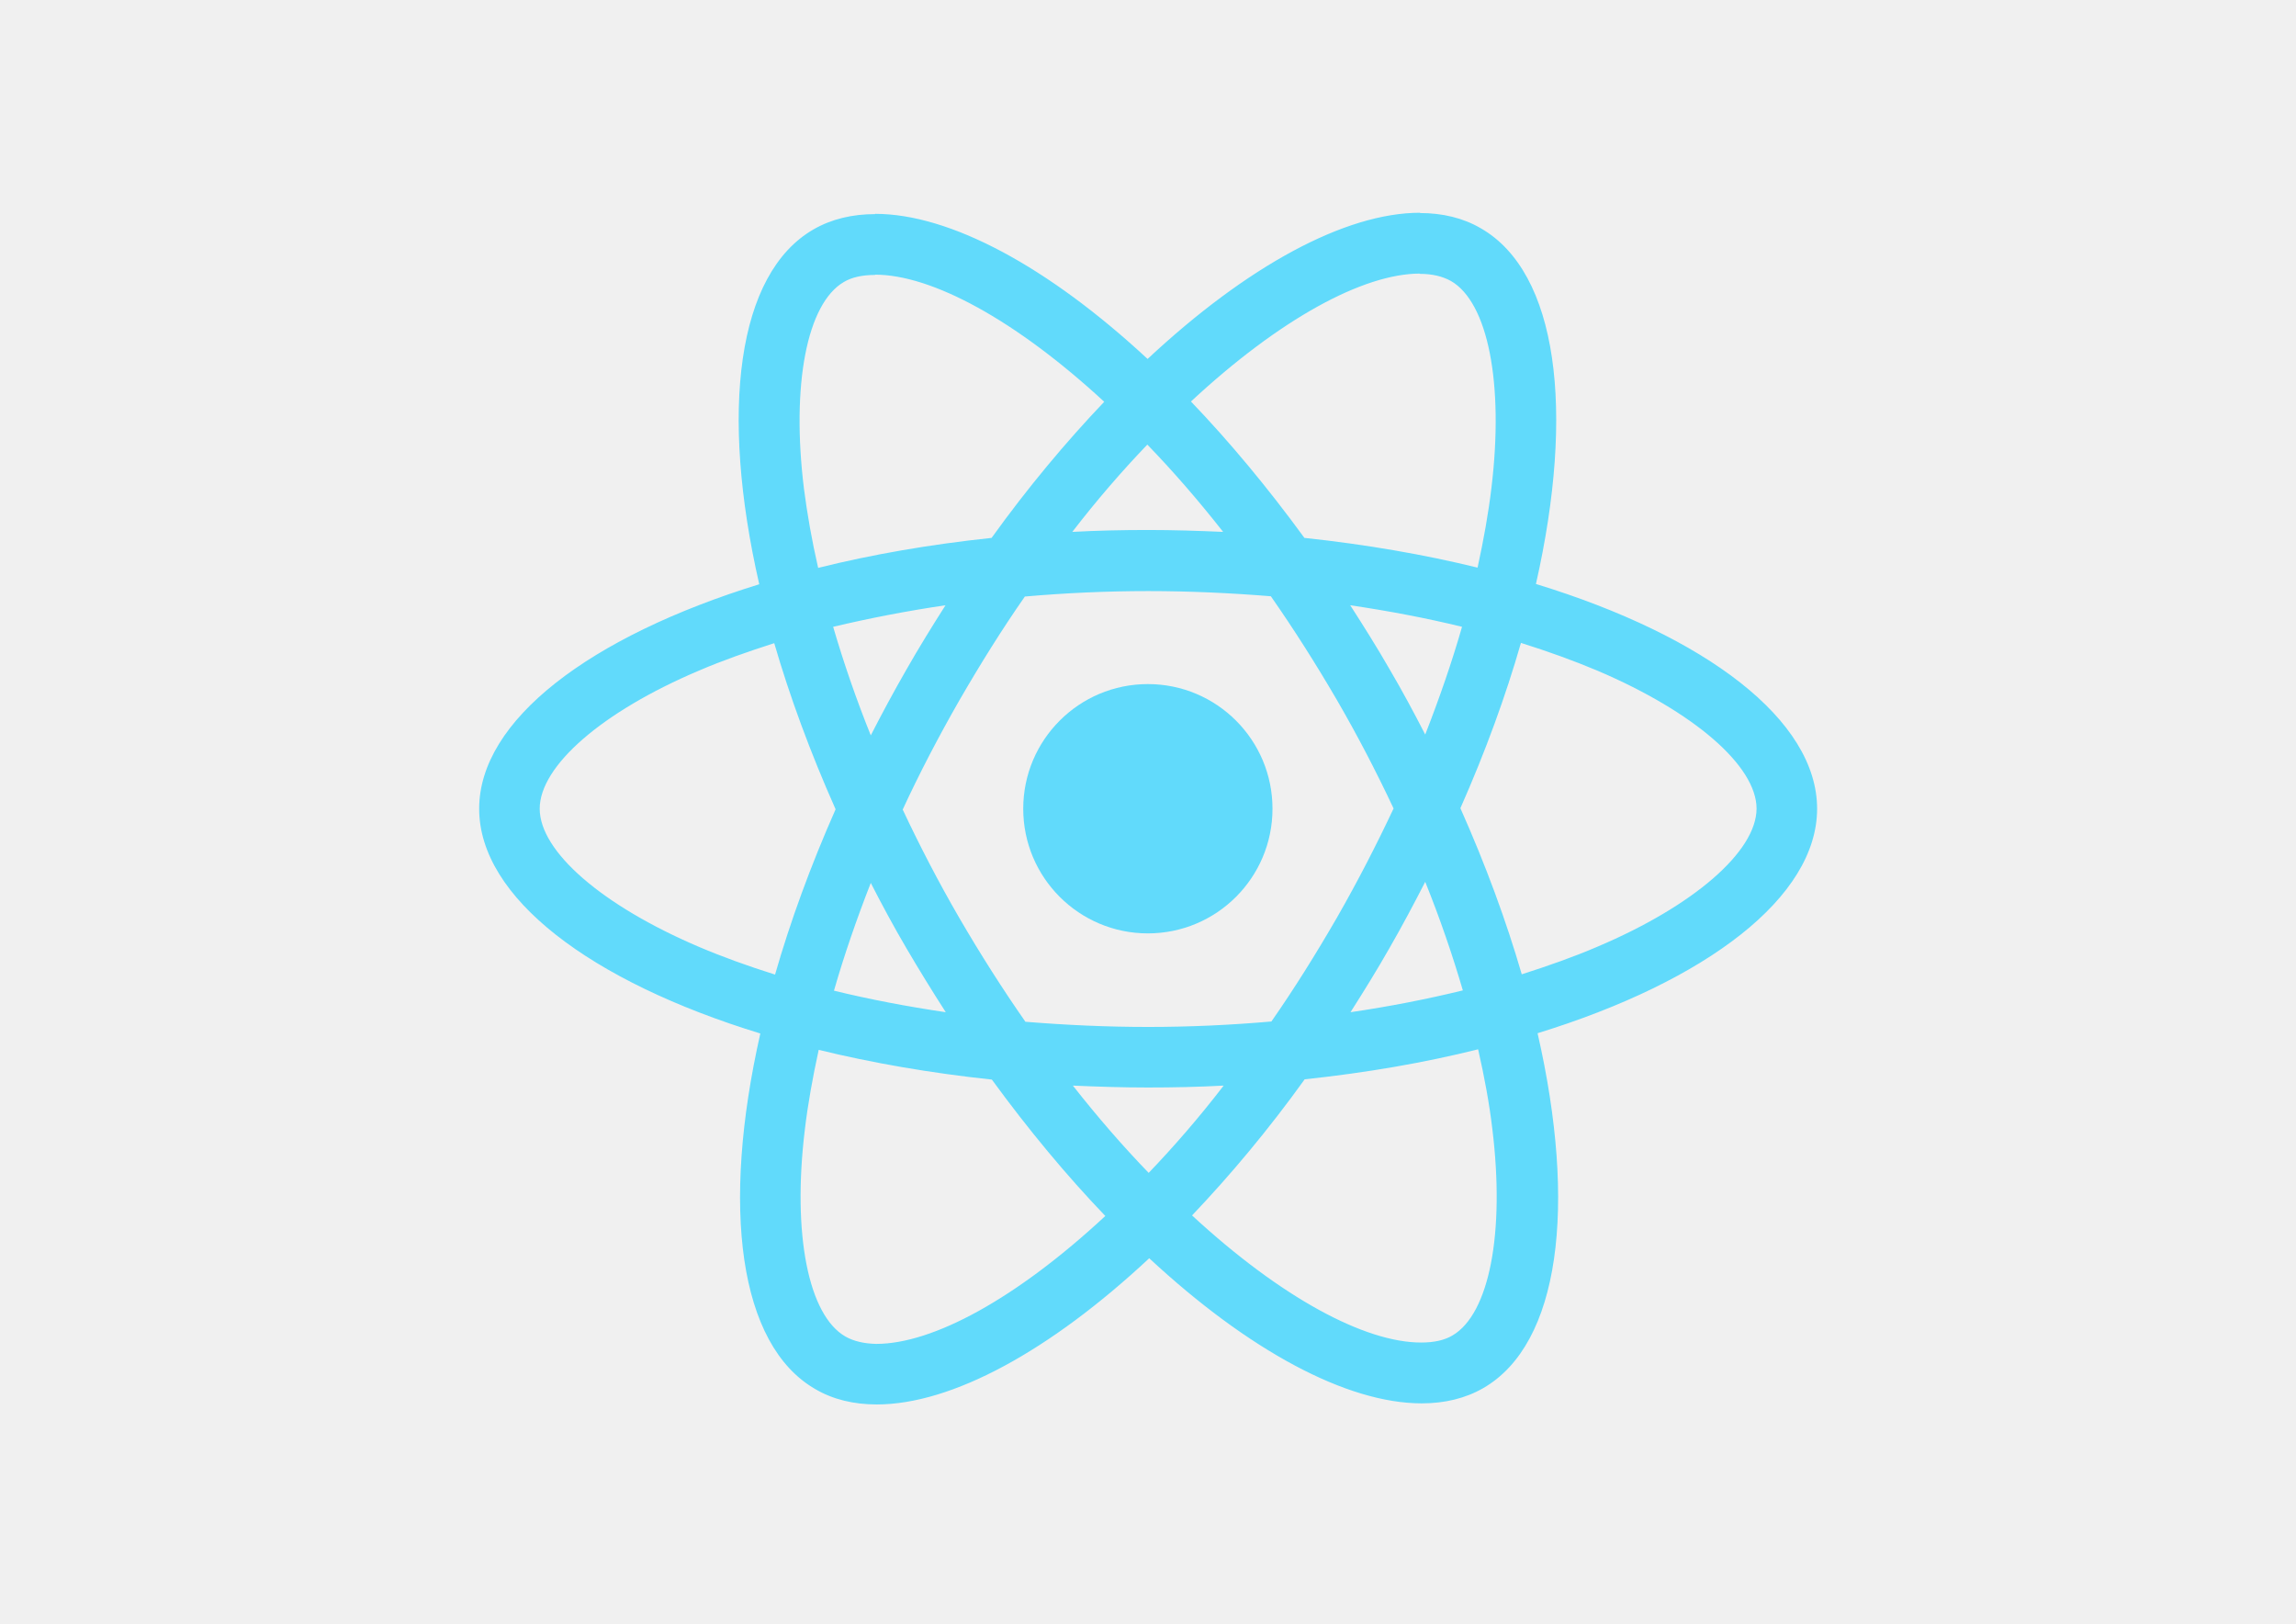
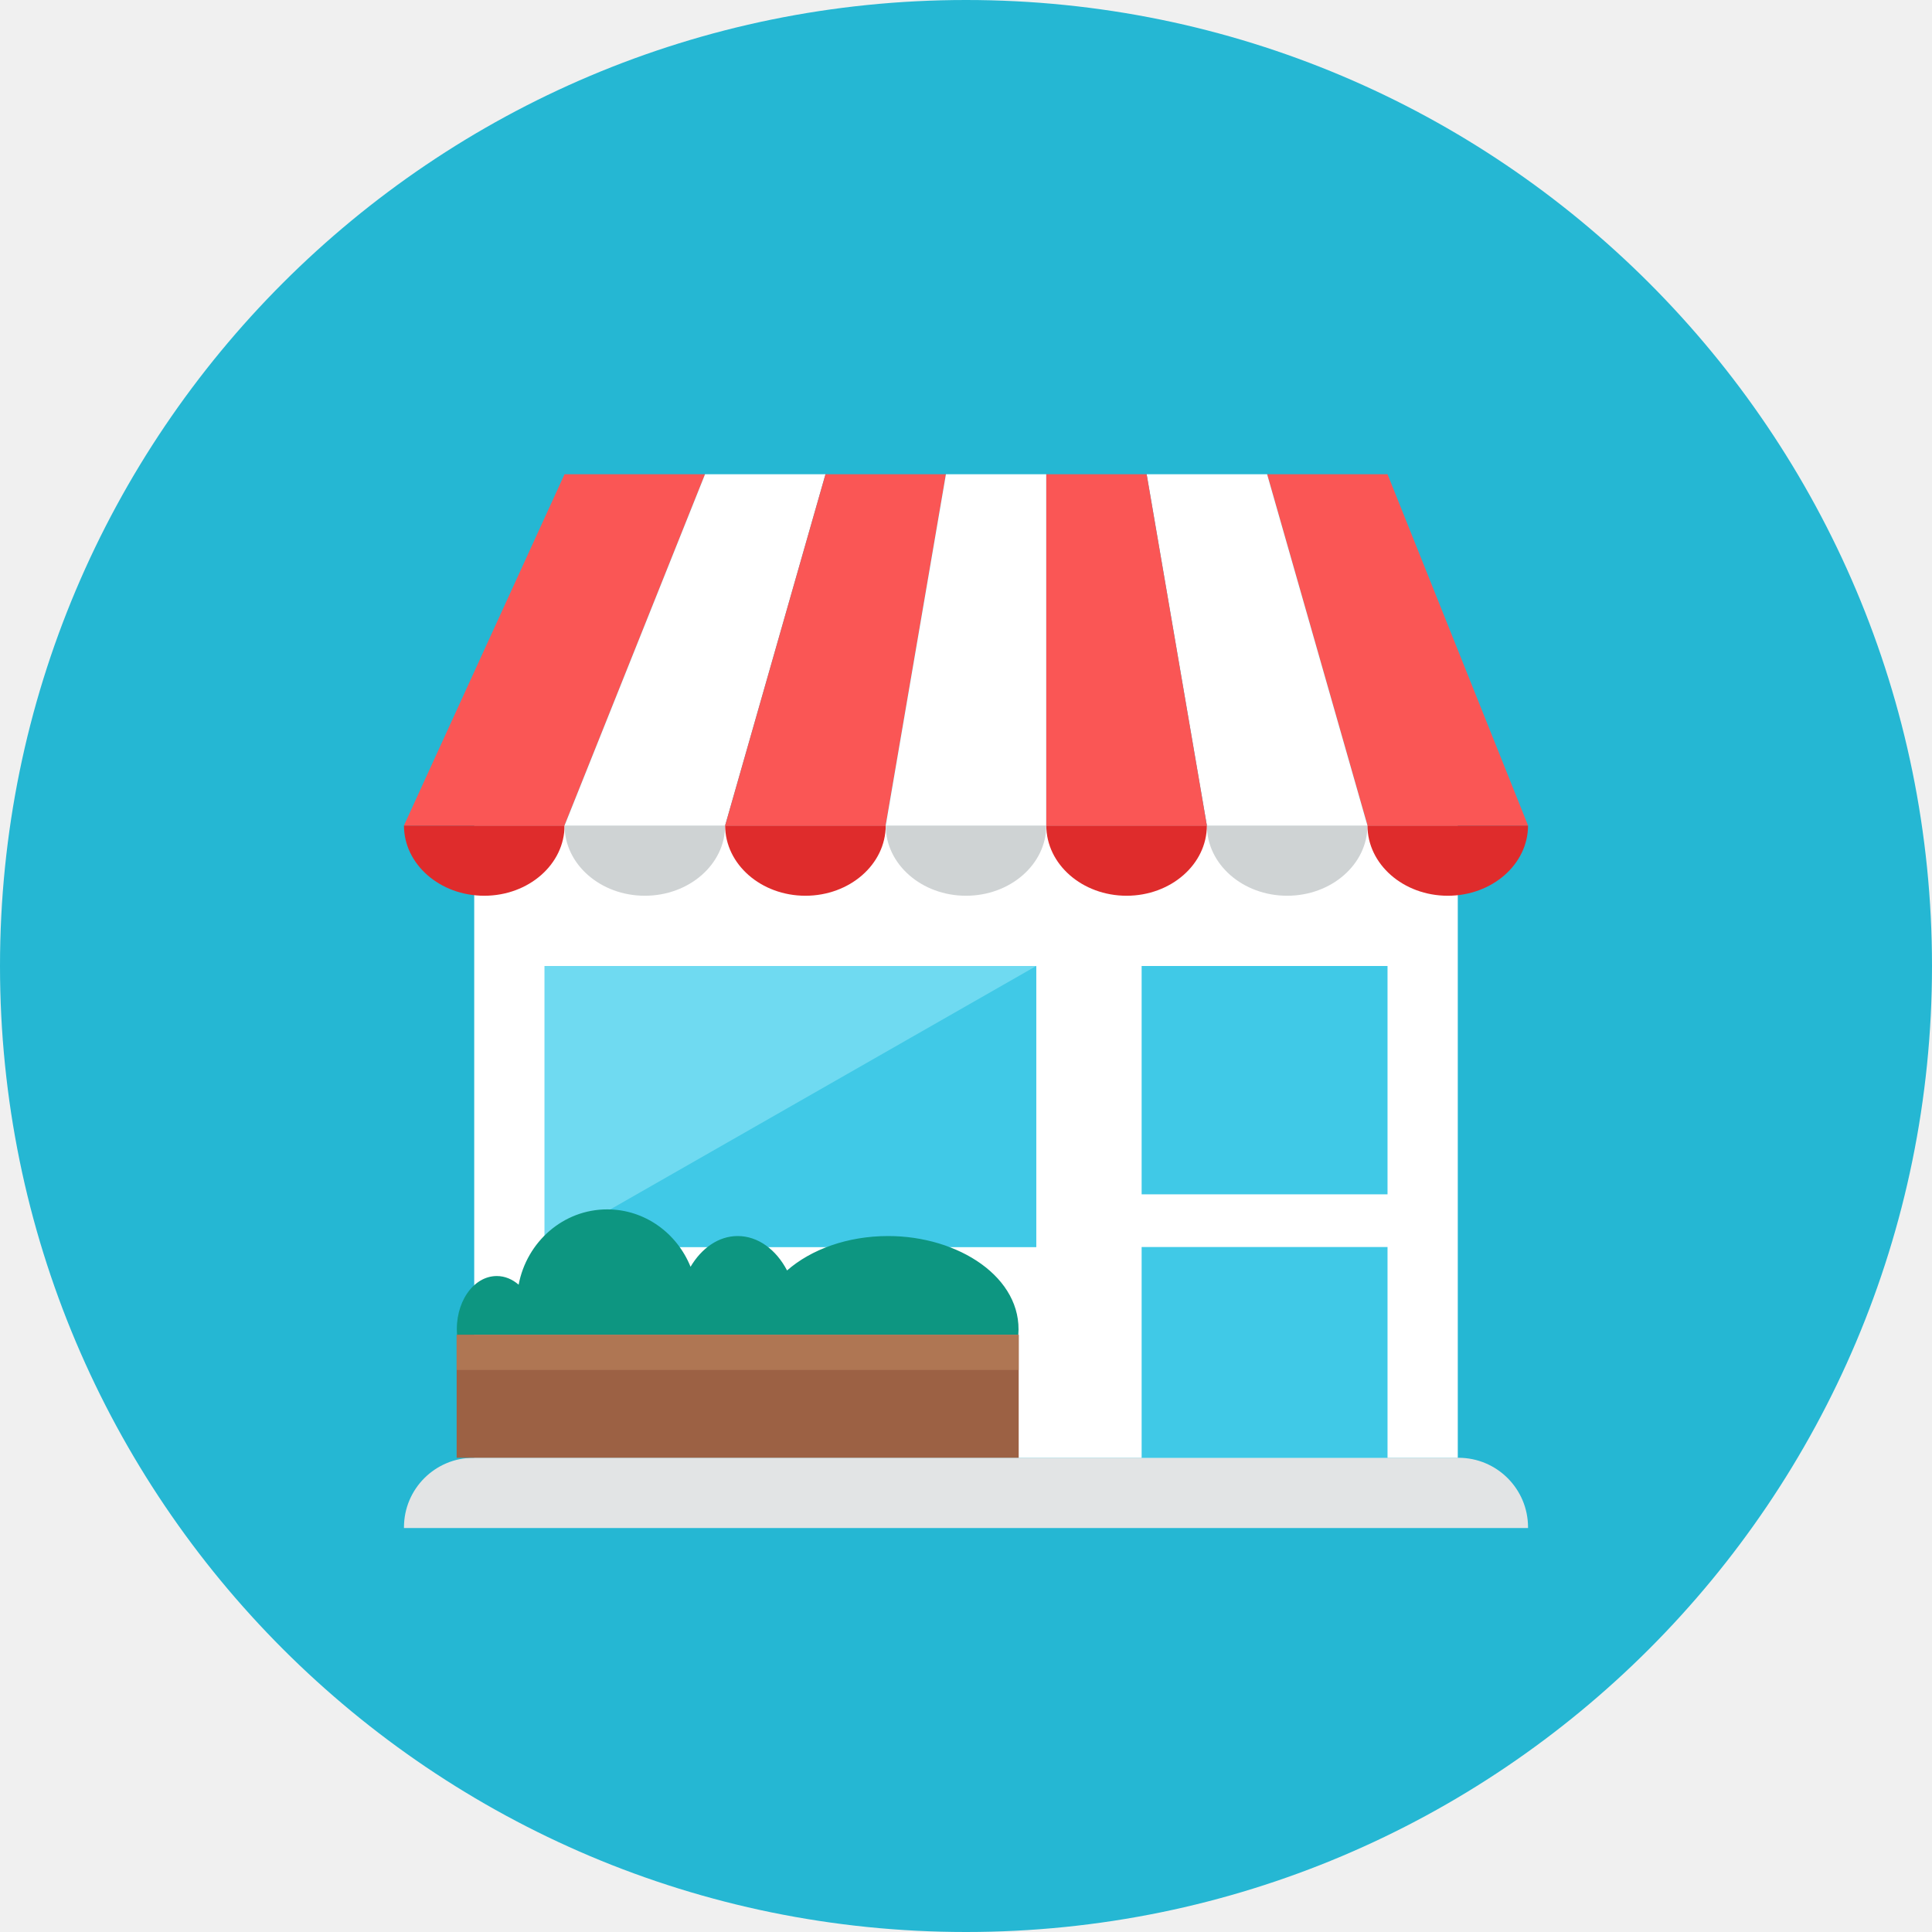
- <svg xmlns="http://www.w3.org/2000/svg" viewBox="0 0 841.9 595.3">
-   <g fill="#61DAFB">
-     <path d="M666.3 296.5c0-32.5-40.7-63.3-103.1-82.4 14.4-63.6 8-114.2-20.2-130.4-6.5-3.8-14.1-5.6-22.4-5.6v22.3c4.6 0 8.3.9 11.4 2.6 13.6 7.8 19.5 37.5 14.9 75.7-1.1 9.4-2.9 19.3-5.1 29.4-19.6-4.8-41-8.5-63.5-10.9-13.5-18.5-27.5-35.3-41.6-50 32.6-30.3 63.2-46.9 84-46.9V78c-27.5 0-63.5 19.6-99.9 53.6-36.4-33.8-72.4-53.2-99.9-53.2v22.3c20.7 0 51.4 16.5 84 46.6-14 14.7-28 31.4-41.3 49.9-22.6 2.4-44 6.1-63.6 11-2.3-10-4-19.7-5.2-29-4.7-38.2 1.1-67.9 14.6-75.8 3-1.8 6.9-2.6 11.5-2.6V78.5c-8.4 0-16 1.8-22.6 5.6-28.1 16.2-34.4 66.7-19.9 130.1-62.2 19.2-102.7 49.9-102.7 82.3 0 32.5 40.7 63.3 103.1 82.4-14.4 63.6-8 114.2 20.2 130.4 6.5 3.8 14.1 5.6 22.5 5.6 27.5 0 63.5-19.6 99.9-53.6 36.4 33.8 72.4 53.2 99.9 53.2 8.4 0 16-1.8 22.6-5.6 28.1-16.2 34.4-66.7 19.9-130.1 62-19.1 102.5-49.9 102.5-82.3zm-130.2-66.7c-3.7 12.9-8.3 26.2-13.5 39.5-4.1-8-8.4-16-13.1-24-4.6-8-9.5-15.8-14.4-23.4 14.2 2.1 27.9 4.7 41 7.9zm-45.8 106.5c-7.8 13.5-15.8 26.3-24.1 38.2-14.9 1.3-30 2-45.2 2-15.1 0-30.2-.7-45-1.9-8.3-11.9-16.4-24.6-24.2-38-7.6-13.1-14.5-26.4-20.8-39.8 6.2-13.4 13.2-26.8 20.7-39.9 7.8-13.5 15.8-26.3 24.1-38.2 14.9-1.3 30-2 45.2-2 15.1 0 30.2.7 45 1.9 8.3 11.9 16.4 24.6 24.2 38 7.6 13.1 14.5 26.4 20.8 39.8-6.3 13.4-13.2 26.8-20.7 39.9zm32.3-13c5.4 13.4 10 26.8 13.8 39.8-13.1 3.2-26.9 5.9-41.2 8 4.9-7.7 9.8-15.6 14.4-23.7 4.6-8 8.9-16.1 13-24.1zM421.2 430c-9.3-9.6-18.6-20.3-27.8-32 9 .4 18.2.7 27.5.7 9.4 0 18.7-.2 27.8-.7-9 11.7-18.3 22.4-27.5 32zm-74.4-58.9c-14.2-2.1-27.9-4.7-41-7.9 3.7-12.9 8.3-26.2 13.5-39.5 4.1 8 8.4 16 13.1 24 4.7 8 9.5 15.8 14.4 23.4zM420.7 163c9.3 9.6 18.6 20.3 27.8 32-9-.4-18.2-.7-27.5-.7-9.4 0-18.7.2-27.8.7 9-11.7 18.3-22.4 27.5-32zm-74 58.9c-4.9 7.7-9.8 15.6-14.4 23.7-4.6 8-8.9 16-13 24-5.4-13.4-10-26.8-13.8-39.8 13.1-3.1 26.9-5.8 41.2-7.9zm-90.5 125.2c-35.4-15.1-58.3-34.9-58.3-50.6 0-15.7 22.9-35.6 58.3-50.6 8.6-3.7 18-7 27.7-10.1 5.7 19.6 13.2 40 22.5 60.9-9.2 20.8-16.6 41.1-22.2 60.6-9.9-3.1-19.3-6.5-28-10.2zM310 490c-13.6-7.8-19.5-37.5-14.9-75.7 1.1-9.4 2.9-19.3 5.1-29.4 19.6 4.8 41 8.5 63.5 10.9 13.5 18.5 27.5 35.3 41.6 50-32.6 30.3-63.2 46.9-84 46.9-4.5-.1-8.3-1-11.3-2.7zm237.2-76.2c4.7 38.2-1.1 67.9-14.6 75.8-3 1.8-6.9 2.6-11.5 2.6-20.7 0-51.4-16.5-84-46.6 14-14.7 28-31.4 41.3-49.9 22.6-2.4 44-6.1 63.6-11 2.3 10.1 4.1 19.8 5.2 29.1zm38.5-66.7c-8.6 3.7-18 7-27.7 10.1-5.7-19.6-13.2-40-22.5-60.9 9.2-20.8 16.6-41.1 22.2-60.6 9.9 3.1 19.3 6.5 28.1 10.2 35.4 15.1 58.3 34.9 58.3 50.6-.1 15.7-23 35.6-58.4 50.6zM320.8 78.4z" />
-     <circle cx="420.9" cy="296.5" r="45.7" />
-     <path d="M520.5 78.1z" />
+ <svg xmlns="http://www.w3.org/2000/svg" height="110px" style="enable-background:new 0 0 110 110;" version="1.0" viewBox="0 0 110 110" width="110px" xml:space="preserve">
+   <g id="Artboard" />
+   <g id="Multicolor">
+     <circle cx="55" cy="55" r="55" style="fill:#25B7D3;" />
+     <g>
+       <path d="M87,87H23v-0.04c0-2.187,1.773-3.96,3.96-3.96h56.08c2.187,0,3.96,1.773,3.96,3.96V87z" style="fill:#E2E4E5;" />
+       <rect height="36" style="fill:#FFFFFF;" width="56" x="27" y="47" />
+       <path d="M32.143,47c0,2.209-2.047,4-4.571,4S23,49.209,23,47H32.143z" style="fill:#DF2C2C;" />
+       <path d="M41.286,47c0,2.209-2.047,4-4.571,4s-4.571-1.791-4.571-4H41.286z" style="fill:#CFD3D4;" />
+       <path d="M50.429,47c0,2.209-2.047,4-4.571,4s-4.571-1.791-4.571-4H50.429z" style="fill:#DF2C2C;" />
+       <path d="M59.571,47c0,2.209-2.047,4-4.571,4s-4.571-1.791-4.571-4H59.571z" style="fill:#CFD3D4;" />
+       <path d="M77.857,47c0,2.209-2.047,4-4.571,4c-2.525,0-4.571-1.791-4.571-4H77.857z" style="fill:#CFD3D4;" />
+       <path d="M68.714,47c0,2.209-2.047,4-4.571,4c-2.525,0-4.571-1.791-4.571-4H68.714z" style="fill:#DF2C2C;" />
+       <path d="M87,47c0,2.209-2.047,4-4.571,4c-2.525,0-4.571-1.791-4.571-4H87z" style="fill:#DF2C2C;" />
+       <polygon points="23,47 32.143,47 40.143,27 32.143,27   " style="fill:#FA5655;" />
+       <polygon points="32.143,47 41.286,47 47,27 40.143,27   " style="fill:#FFFFFF;" />
+       <polygon points="41.286,47 50.429,47 53.857,27 47,27   " style="fill:#FA5655;" />
+       <polygon points="50.429,47 59.571,47 59.571,27 53.857,27   " style="fill:#FFFFFF;" />
+       <polygon points="87,47 77.857,47 72.143,27 79,27   " style="fill:#FA5655;" />
+       <polygon points="77.857,47 68.714,47 65.286,27 72.143,27   " style="fill:#FFFFFF;" />
+       <polygon points="68.714,47 59.571,47 59.571,27 65.286,27   " style="fill:#FA5655;" />
+       <rect height="16" style="fill:#6FDAF1;" width="28" x="31" y="55" />
+       <polygon points="59,71 31,71 59,55   " style="fill:#40C9E7;" />
+       <rect height="13" style="fill:#40C9E7;" width="14" x="65" y="55" />
+       <rect height="12" style="fill:#40C9E7;" width="14" x="65" y="71" />
+       <path d="M57.978,76c0.26-3.258-3.405-5.625-7.407-5.625c-2.324,0-4.396,0.764-5.759,1.959    c-0.619-1.182-1.646-1.959-2.812-1.959c-1.093,0-2.055,0.692-2.683,1.75c-0.775-1.918-2.607-3.268-4.746-3.268    c-2.5,0-4.58,1.845-5.042,4.288c-0.358-0.31-0.784-0.493-1.243-0.493c-1.355,0-2.406,1.54-2.262,3.348H57.978z" style="fill:#0D9681;" />
+       <rect height="7" style="fill:#9C6144;" width="32" x="26" y="76" />
+       <rect height="2" style="fill:#AF7653;" width="32" x="26" y="76" />
+     </g>
  </g>
</svg>
